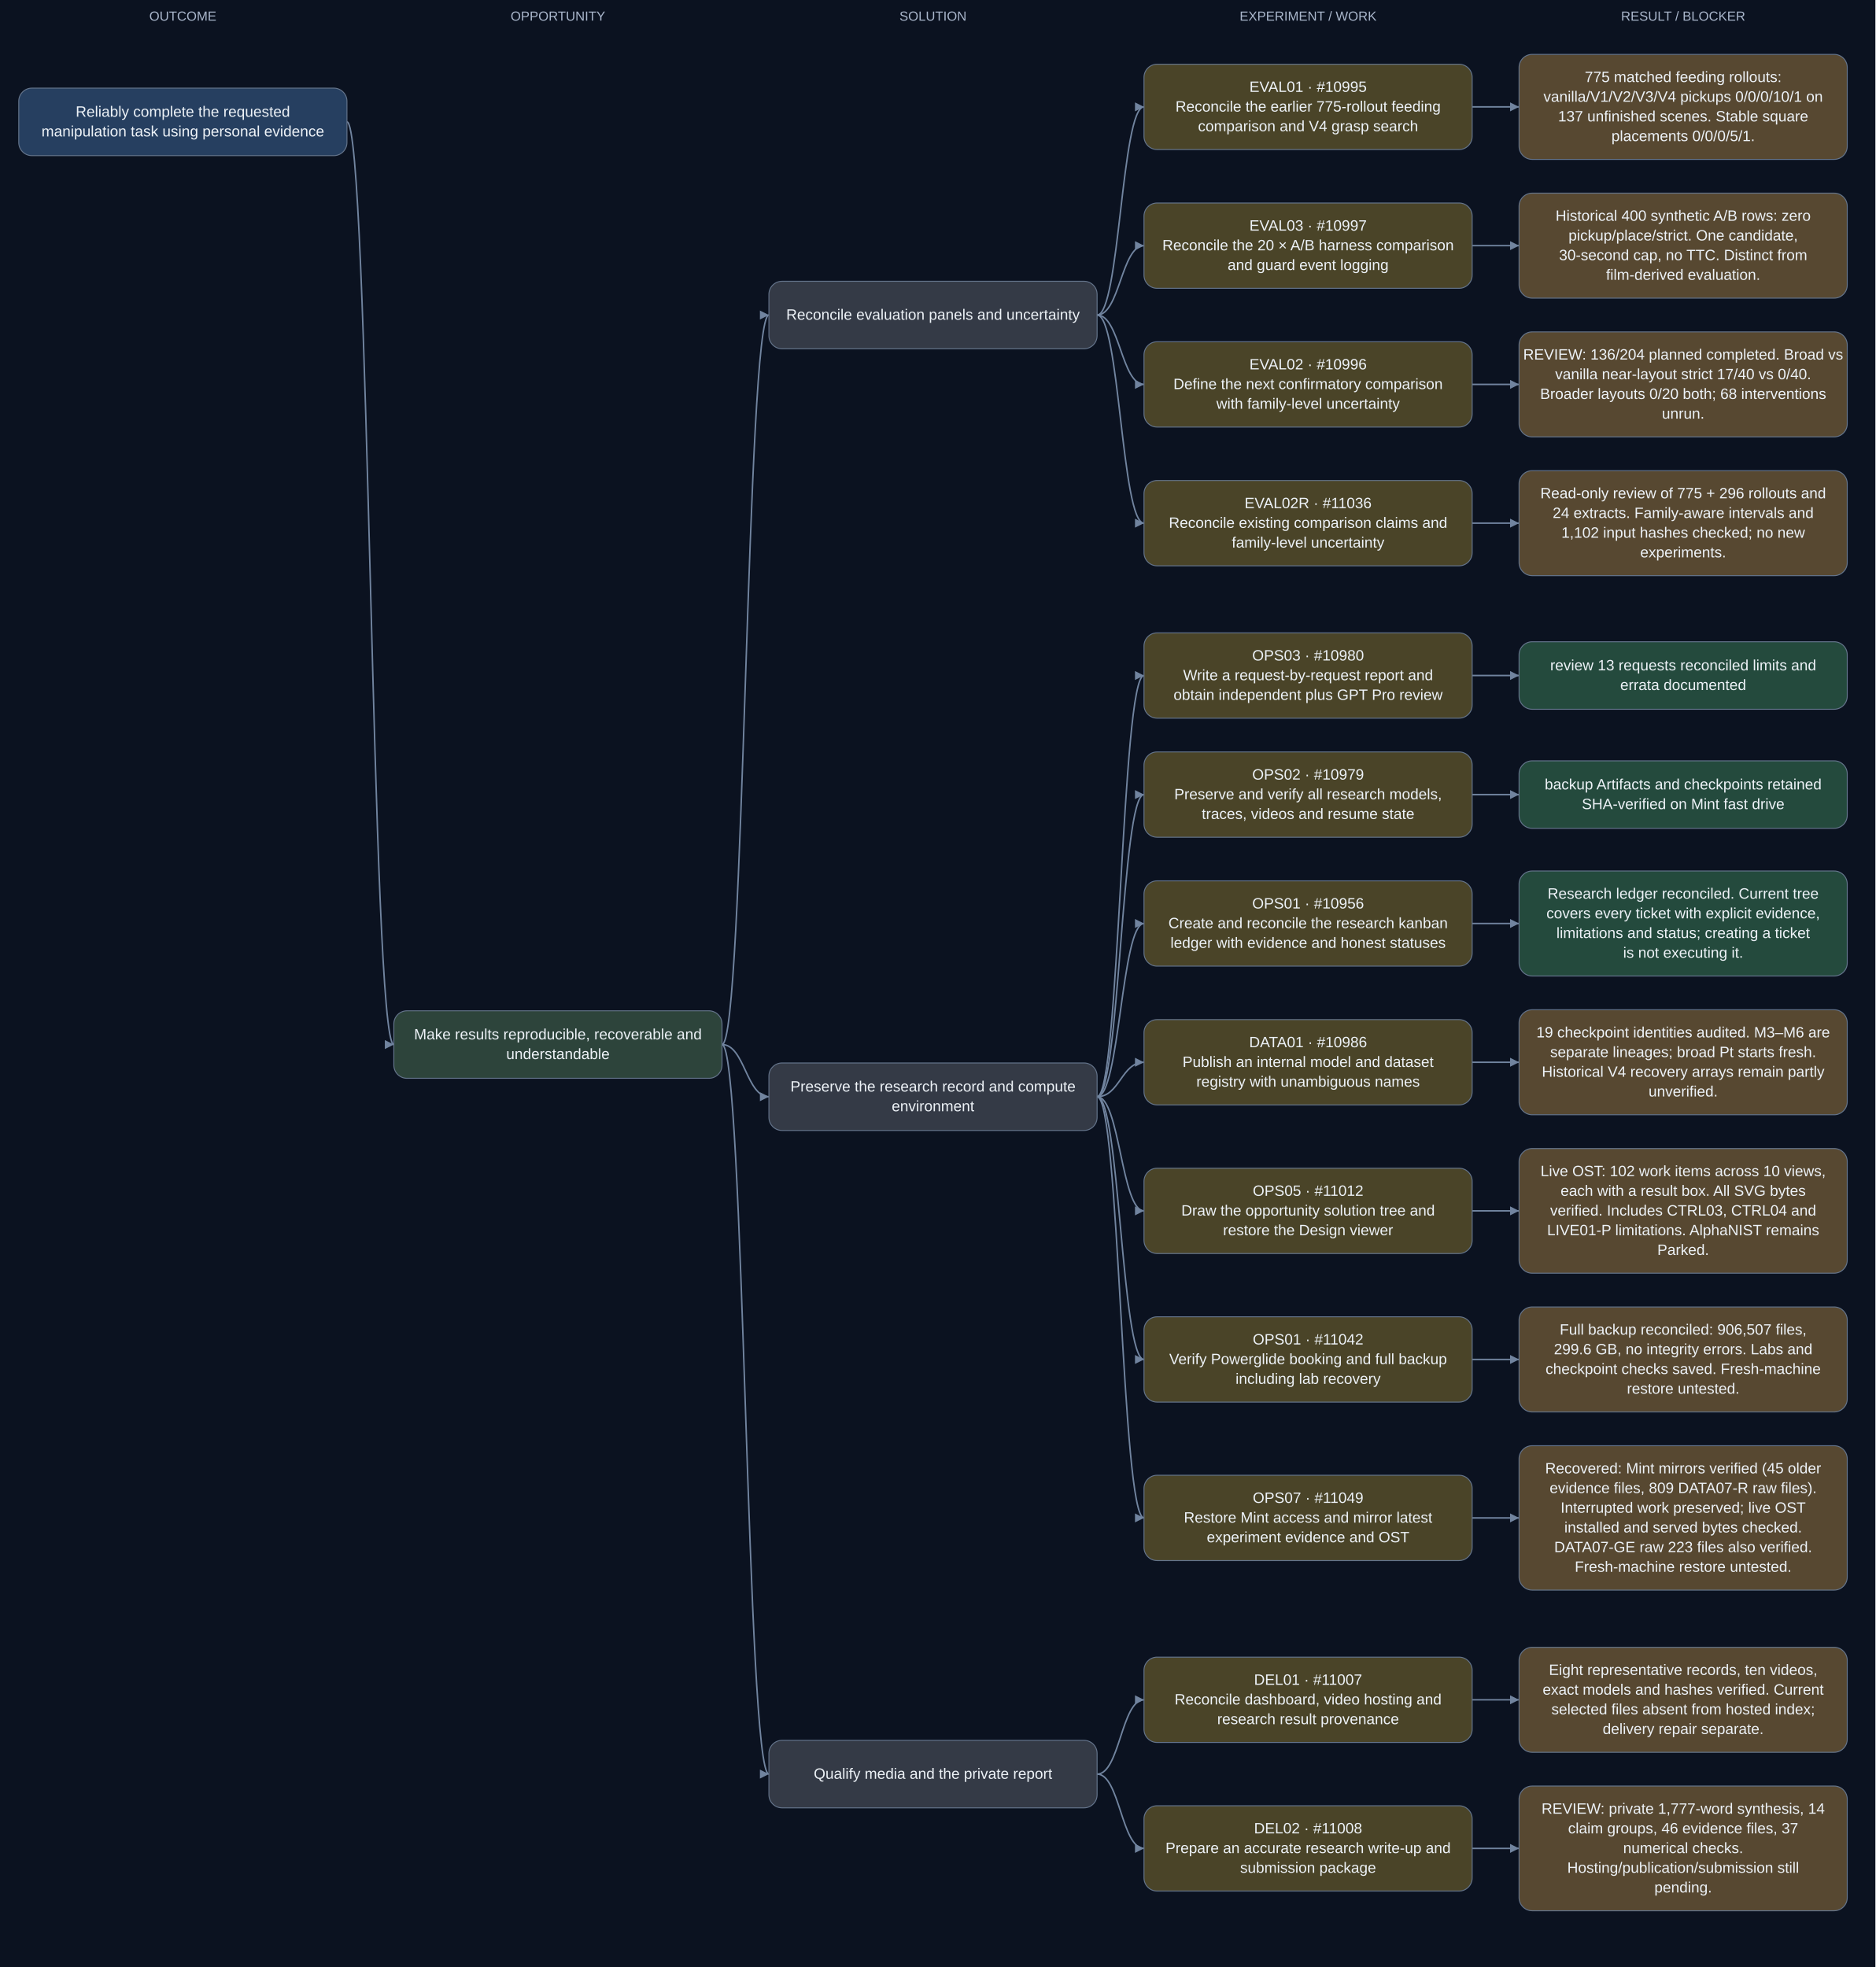
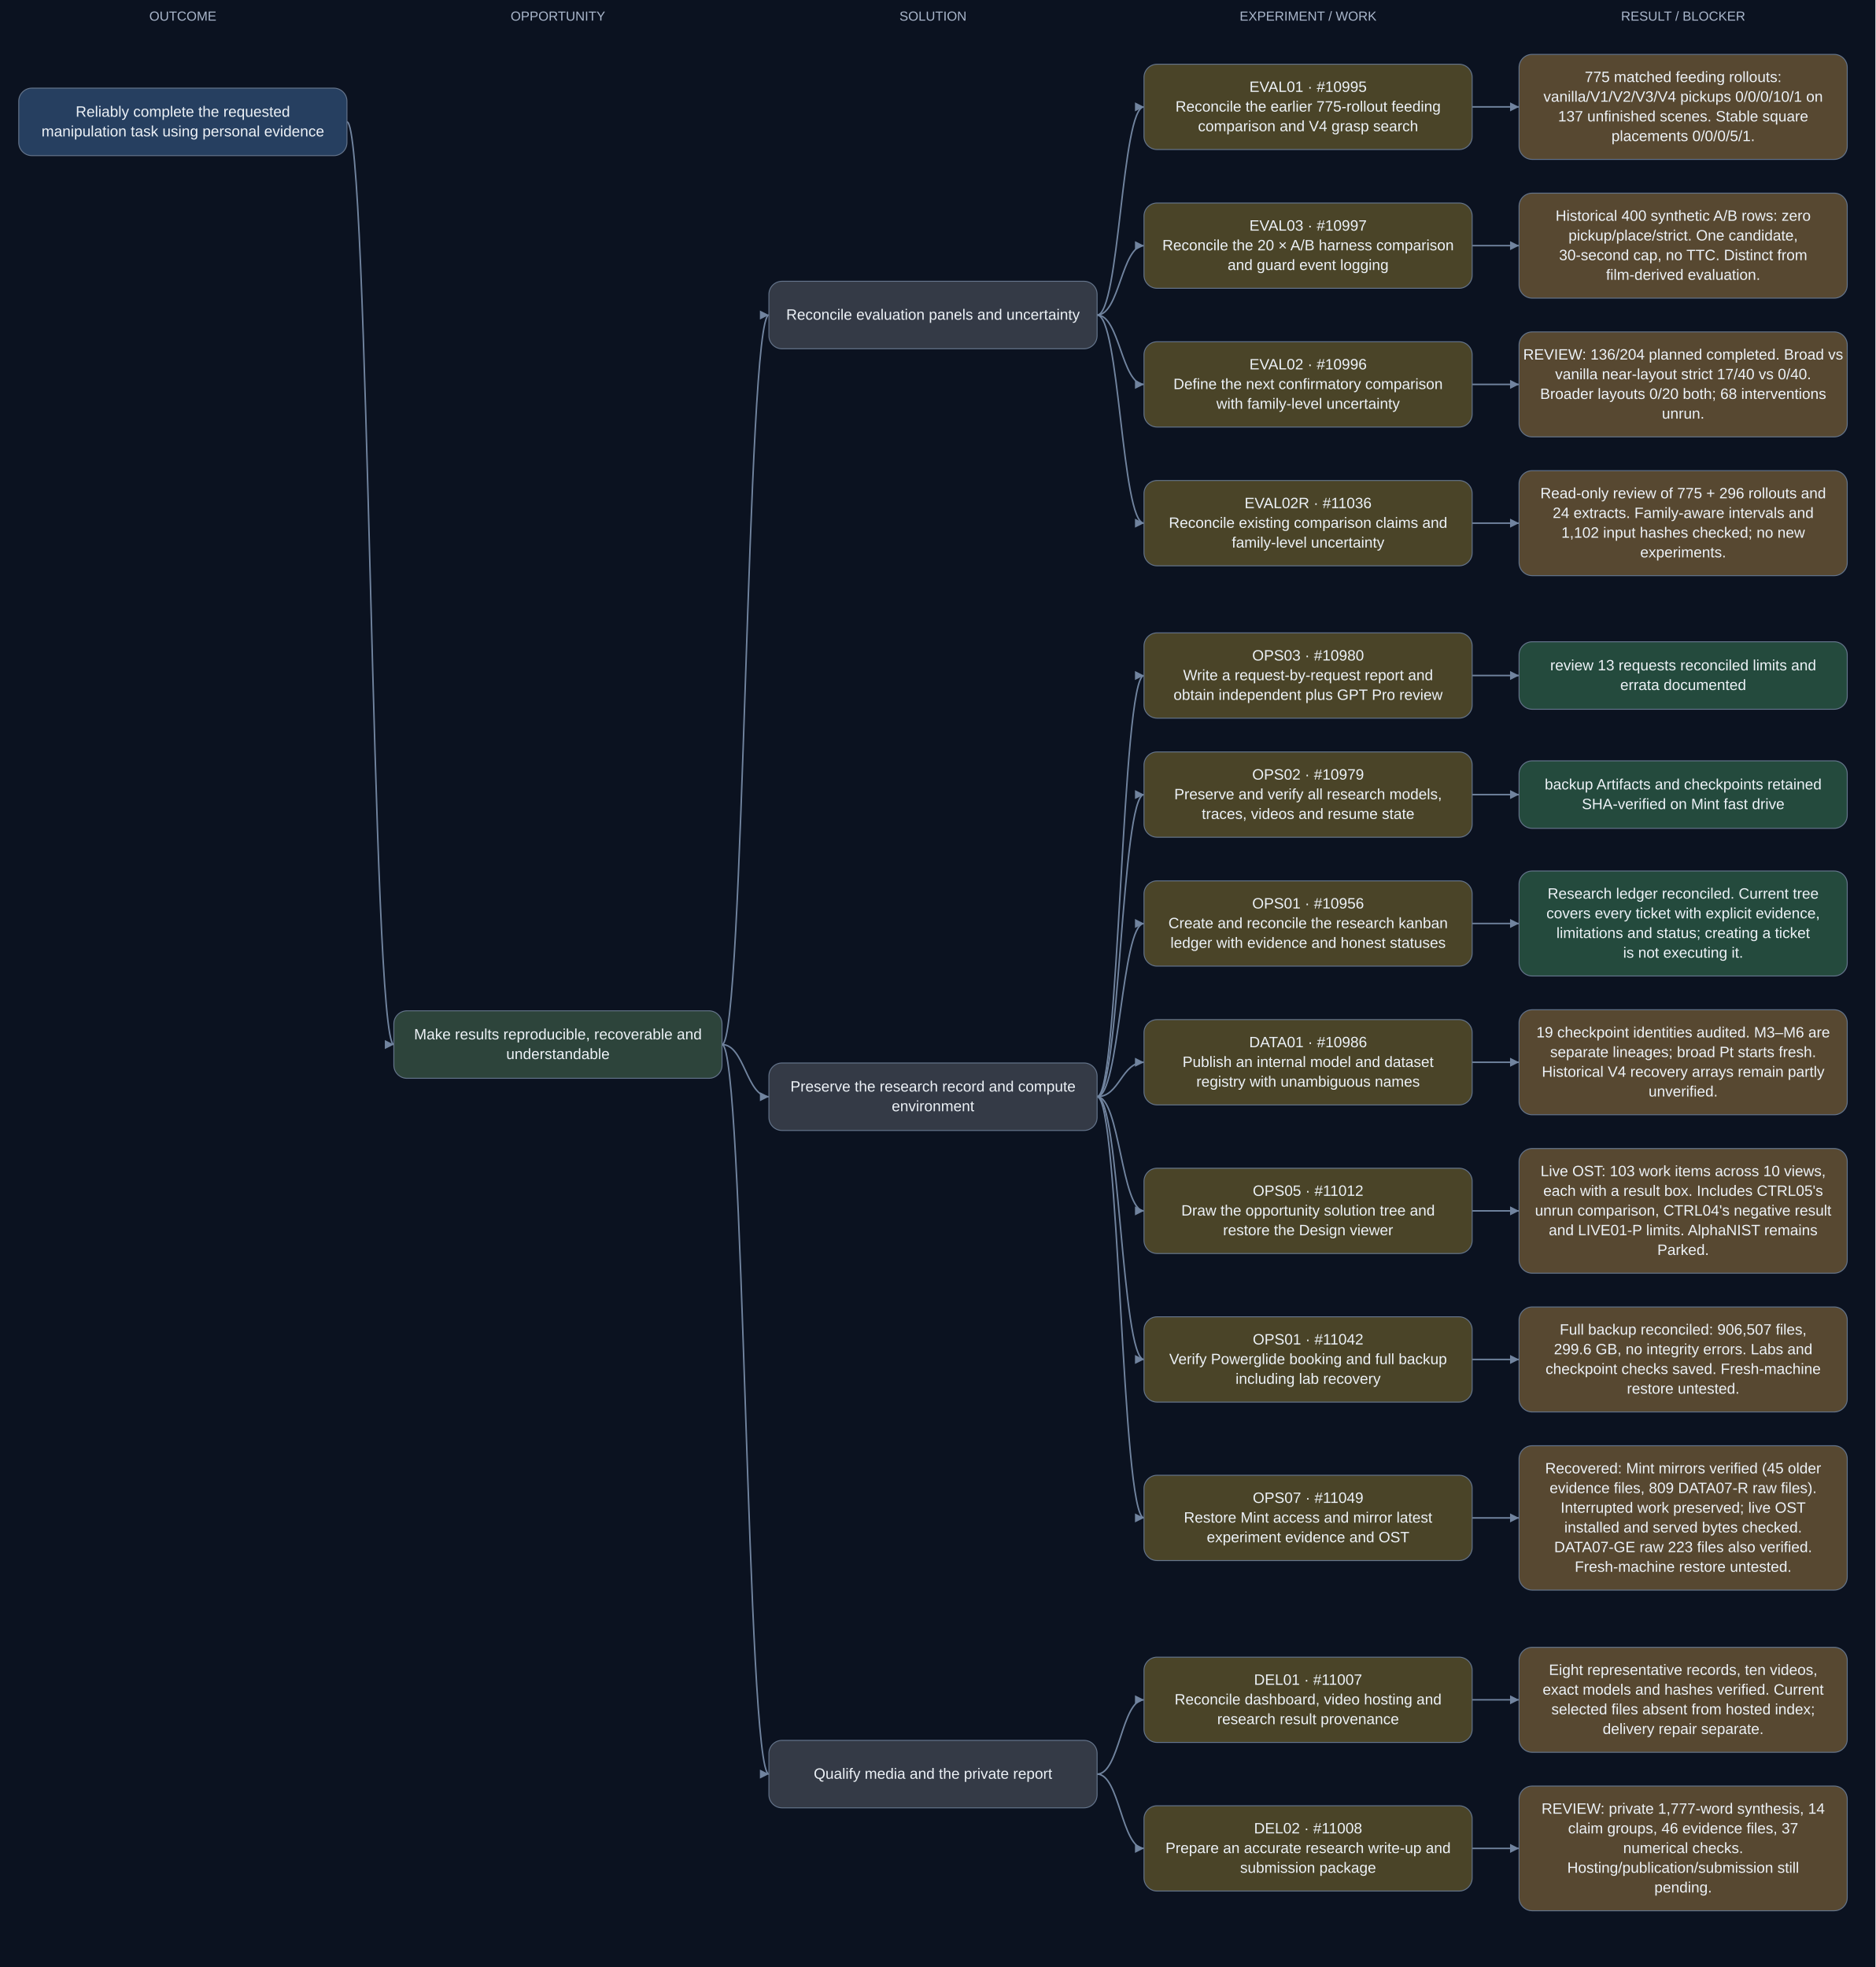
<svg xmlns="http://www.w3.org/2000/svg" width="2000" height="2098.0" viewBox="0 0 2000 2098.0" role="img" aria-label="Typhon opportunity solution tree: evidence">
  <rect width="2000" height="2098.0" fill="#0b1220" />
  <defs>
    <marker id="arrow" markerWidth="6" markerHeight="6" refX="6" refY="3" orient="auto">
      <path d="M0,0 L6,3 L0,6 Z" fill="#71849f" />
    </marker>
  </defs>
  <text x="195" y="22" text-anchor="middle" fill="#aab7cc" font-family="Arial,sans-serif" font-size="14">OUTCOME</text>
  <text x="595" y="22" text-anchor="middle" fill="#aab7cc" font-family="Arial,sans-serif" font-size="14">OPPORTUNITY</text>
  <text x="995" y="22" text-anchor="middle" fill="#aab7cc" font-family="Arial,sans-serif" font-size="14">SOLUTION</text>
  <text x="1395" y="22" text-anchor="middle" fill="#aab7cc" font-family="Arial,sans-serif" font-size="14">EXPERIMENT / WORK</text>
  <text x="1795" y="22" text-anchor="middle" fill="#aab7cc" font-family="Arial,sans-serif" font-size="14">RESULT / BLOCKER</text>
  <path d="M1170,336.0 C1194,336.0 1196,114.0 1220,114.0" fill="none" stroke="#71849f" stroke-width="1.6" marker-end="url(#arrow)" />
  <path d="M1570,114.0 C1594,114.0 1596,114.0 1620,114.0" fill="none" stroke="#71849f" stroke-width="1.6" marker-end="url(#arrow)" />
  <path d="M1170,336.0 C1194,336.0 1196,262.0 1220,262.0" fill="none" stroke="#71849f" stroke-width="1.6" marker-end="url(#arrow)" />
  <path d="M1570,262.0 C1594,262.0 1596,262.0 1620,262.0" fill="none" stroke="#71849f" stroke-width="1.6" marker-end="url(#arrow)" />
  <path d="M1170,336.0 C1194,336.0 1196,410.0 1220,410.0" fill="none" stroke="#71849f" stroke-width="1.6" marker-end="url(#arrow)" />
  <path d="M1570,410.0 C1594,410.0 1596,410.0 1620,410.0" fill="none" stroke="#71849f" stroke-width="1.6" marker-end="url(#arrow)" />
  <path d="M1170,336.0 C1194,336.0 1196,558.0 1220,558.0" fill="none" stroke="#71849f" stroke-width="1.6" marker-end="url(#arrow)" />
  <path d="M1570,558.0 C1594,558.0 1596,558.0 1620,558.0" fill="none" stroke="#71849f" stroke-width="1.6" marker-end="url(#arrow)" />
  <path d="M770,1114.12 C794,1114.12 796,336.0 820,336.0" fill="none" stroke="#71849f" stroke-width="1.6" marker-end="url(#arrow)" />
  <path d="M1170,1169.75 C1194,1169.75 1196,720.5 1220,720.5" fill="none" stroke="#71849f" stroke-width="1.6" marker-end="url(#arrow)" />
  <path d="M1570,720.5 C1594,720.5 1596,720.5 1620,720.5" fill="none" stroke="#71849f" stroke-width="1.6" marker-end="url(#arrow)" />
  <path d="M1170,1169.75 C1194,1169.75 1196,847.5 1220,847.5" fill="none" stroke="#71849f" stroke-width="1.6" marker-end="url(#arrow)" />
  <path d="M1570,847.5 C1594,847.5 1596,847.5 1620,847.5" fill="none" stroke="#71849f" stroke-width="1.6" marker-end="url(#arrow)" />
  <path d="M1170,1169.75 C1194,1169.75 1196,985.0 1220,985.0" fill="none" stroke="#71849f" stroke-width="1.6" marker-end="url(#arrow)" />
  <path d="M1570,985.0 C1594,985.0 1596,985.0 1620,985.0" fill="none" stroke="#71849f" stroke-width="1.6" marker-end="url(#arrow)" />
  <path d="M1170,1169.75 C1194,1169.75 1196,1133.0 1220,1133.0" fill="none" stroke="#71849f" stroke-width="1.6" marker-end="url(#arrow)" />
  <path d="M1570,1133.0 C1594,1133.0 1596,1133.0 1620,1133.0" fill="none" stroke="#71849f" stroke-width="1.6" marker-end="url(#arrow)" />
  <path d="M1170,1169.75 C1194,1169.75 1196,1291.5 1220,1291.5" fill="none" stroke="#71849f" stroke-width="1.6" marker-end="url(#arrow)" />
  <path d="M1570,1291.5 C1594,1291.5 1596,1291.5 1620,1291.5" fill="none" stroke="#71849f" stroke-width="1.6" marker-end="url(#arrow)" />
  <path d="M1170,1169.75 C1194,1169.75 1196,1450.0 1220,1450.0" fill="none" stroke="#71849f" stroke-width="1.6" marker-end="url(#arrow)" />
  <path d="M1570,1450.0 C1594,1450.0 1596,1450.0 1620,1450.0" fill="none" stroke="#71849f" stroke-width="1.6" marker-end="url(#arrow)" />
  <path d="M1170,1169.75 C1194,1169.75 1196,1619.0 1220,1619.0" fill="none" stroke="#71849f" stroke-width="1.6" marker-end="url(#arrow)" />
  <path d="M1570,1619.0 C1594,1619.0 1596,1619.0 1620,1619.0" fill="none" stroke="#71849f" stroke-width="1.6" marker-end="url(#arrow)" />
  <path d="M770,1114.12 C794,1114.12 796,1169.75 820,1169.75" fill="none" stroke="#71849f" stroke-width="1.6" marker-end="url(#arrow)" />
  <path d="M1170,1892.25 C1194,1892.25 1196,1813.0 1220,1813.0" fill="none" stroke="#71849f" stroke-width="1.6" marker-end="url(#arrow)" />
  <path d="M1570,1813.0 C1594,1813.0 1596,1813.0 1620,1813.0" fill="none" stroke="#71849f" stroke-width="1.6" marker-end="url(#arrow)" />
  <path d="M1170,1892.25 C1194,1892.25 1196,1971.5 1220,1971.5" fill="none" stroke="#71849f" stroke-width="1.6" marker-end="url(#arrow)" />
  <path d="M1570,1971.5 C1594,1971.5 1596,1971.5 1620,1971.5" fill="none" stroke="#71849f" stroke-width="1.6" marker-end="url(#arrow)" />
  <path d="M770,1114.12 C794,1114.12 796,1892.25 820,1892.25" fill="none" stroke="#71849f" stroke-width="1.6" marker-end="url(#arrow)" />
  <path d="M370,130.0 C394,130.0 396,1114.12 420,1114.12" fill="none" stroke="#71849f" stroke-width="1.6" marker-end="url(#arrow)" />
  <a href="http://127.0.0.1:4001/?project=typhon-research#ticket=10995" target="_blank">
    <g id="T10995">
      <rect x="1220" y="68.5" width="350" height="91" rx="14" fill="#4a4428" stroke="#64748b" />
      <text x="1395" y="98.0" text-anchor="middle" fill="#edf2f7" font-family="Arial,sans-serif" font-size="16">EVAL01 · #10995</text>
      <text x="1395" y="119.0" text-anchor="middle" fill="#edf2f7" font-family="Arial,sans-serif" font-size="16">Reconcile the earlier 775-rollout feeding</text>
      <text x="1395" y="140.0" text-anchor="middle" fill="#edf2f7" font-family="Arial,sans-serif" font-size="16">comparison and V4 grasp search</text>
    </g>
  </a>
  <g id="R10995">
    <rect x="1620" y="58.0" width="350" height="112" rx="14" fill="#574831" stroke="#64748b" />
    <text x="1795" y="87.5" text-anchor="middle" fill="#edf2f7" font-family="Arial,sans-serif" font-size="16">775 matched feeding rollouts:</text>
    <text x="1795" y="108.5" text-anchor="middle" fill="#edf2f7" font-family="Arial,sans-serif" font-size="16">vanilla/V1/V2/V3/V4 pickups 0/0/0/10/1 on</text>
    <text x="1795" y="129.5" text-anchor="middle" fill="#edf2f7" font-family="Arial,sans-serif" font-size="16">137 unfinished scenes. Stable square</text>
    <text x="1795" y="150.5" text-anchor="middle" fill="#edf2f7" font-family="Arial,sans-serif" font-size="16">placements 0/0/0/5/1.</text>
  </g>
  <a href="http://127.0.0.1:4001/?project=typhon-research#ticket=10997" target="_blank">
    <g id="T10997">
      <rect x="1220" y="216.5" width="350" height="91" rx="14" fill="#4a4428" stroke="#64748b" />
      <text x="1395" y="246.0" text-anchor="middle" fill="#edf2f7" font-family="Arial,sans-serif" font-size="16">EVAL03 · #10997</text>
      <text x="1395" y="267.0" text-anchor="middle" fill="#edf2f7" font-family="Arial,sans-serif" font-size="16">Reconcile the 20 × A/B harness comparison</text>
      <text x="1395" y="288.0" text-anchor="middle" fill="#edf2f7" font-family="Arial,sans-serif" font-size="16">and guard event logging</text>
    </g>
  </a>
  <g id="R10997">
    <rect x="1620" y="206.0" width="350" height="112" rx="14" fill="#574831" stroke="#64748b" />
    <text x="1795" y="235.5" text-anchor="middle" fill="#edf2f7" font-family="Arial,sans-serif" font-size="16">Historical 400 synthetic A/B rows: zero</text>
    <text x="1795" y="256.5" text-anchor="middle" fill="#edf2f7" font-family="Arial,sans-serif" font-size="16">pickup/place/strict. One candidate,</text>
    <text x="1795" y="277.5" text-anchor="middle" fill="#edf2f7" font-family="Arial,sans-serif" font-size="16">30-second cap, no TTC. Distinct from</text>
    <text x="1795" y="298.5" text-anchor="middle" fill="#edf2f7" font-family="Arial,sans-serif" font-size="16">film-derived evaluation.</text>
  </g>
  <a href="http://127.0.0.1:4001/?project=typhon-research#ticket=10996" target="_blank">
    <g id="T10996">
      <rect x="1220" y="364.5" width="350" height="91" rx="14" fill="#4a4428" stroke="#64748b" />
      <text x="1395" y="394.0" text-anchor="middle" fill="#edf2f7" font-family="Arial,sans-serif" font-size="16">EVAL02 · #10996</text>
      <text x="1395" y="415.0" text-anchor="middle" fill="#edf2f7" font-family="Arial,sans-serif" font-size="16">Define the next confirmatory comparison</text>
      <text x="1395" y="436.0" text-anchor="middle" fill="#edf2f7" font-family="Arial,sans-serif" font-size="16">with family-level uncertainty</text>
    </g>
  </a>
  <g id="R10996">
    <rect x="1620" y="354.0" width="350" height="112" rx="14" fill="#574831" stroke="#64748b" />
    <text x="1795" y="383.5" text-anchor="middle" fill="#edf2f7" font-family="Arial,sans-serif" font-size="16">REVIEW: 136/204 planned completed. Broad vs</text>
    <text x="1795" y="404.5" text-anchor="middle" fill="#edf2f7" font-family="Arial,sans-serif" font-size="16">vanilla near-layout strict 17/40 vs 0/40.</text>
    <text x="1795" y="425.5" text-anchor="middle" fill="#edf2f7" font-family="Arial,sans-serif" font-size="16">Broader layouts 0/20 both; 68 interventions</text>
    <text x="1795" y="446.5" text-anchor="middle" fill="#edf2f7" font-family="Arial,sans-serif" font-size="16">unrun.</text>
  </g>
  <a href="http://127.0.0.1:4001/?project=typhon-research#ticket=11036" target="_blank">
    <g id="T11036">
      <rect x="1220" y="512.5" width="350" height="91" rx="14" fill="#4a4428" stroke="#64748b" />
      <text x="1395" y="542.0" text-anchor="middle" fill="#edf2f7" font-family="Arial,sans-serif" font-size="16">EVAL02R · #11036</text>
      <text x="1395" y="563.0" text-anchor="middle" fill="#edf2f7" font-family="Arial,sans-serif" font-size="16">Reconcile existing comparison claims and</text>
      <text x="1395" y="584.0" text-anchor="middle" fill="#edf2f7" font-family="Arial,sans-serif" font-size="16">family-level uncertainty</text>
    </g>
  </a>
  <g id="R11036">
    <rect x="1620" y="502.0" width="350" height="112" rx="14" fill="#574831" stroke="#64748b" />
    <text x="1795" y="531.5" text-anchor="middle" fill="#edf2f7" font-family="Arial,sans-serif" font-size="16">Read-only review of 775 + 296 rollouts and</text>
    <text x="1795" y="552.5" text-anchor="middle" fill="#edf2f7" font-family="Arial,sans-serif" font-size="16">24 extracts. Family-aware intervals and</text>
    <text x="1795" y="573.5" text-anchor="middle" fill="#edf2f7" font-family="Arial,sans-serif" font-size="16">1,102 input hashes checked; no new</text>
    <text x="1795" y="594.5" text-anchor="middle" fill="#edf2f7" font-family="Arial,sans-serif" font-size="16">experiments.</text>
  </g>
  <g id="S_evidence_0">
    <rect x="820" y="300.0" width="350" height="72" rx="14" fill="#343a46" stroke="#64748b" />
    <text x="995" y="341.0" text-anchor="middle" fill="#edf2f7" font-family="Arial,sans-serif" font-size="16">Reconcile evaluation panels and uncertainty</text>
  </g>
  <a href="http://127.0.0.1:4001/?project=typhon-research#ticket=10980" target="_blank">
    <g id="T10980">
      <rect x="1220" y="675.0" width="350" height="91" rx="14" fill="#4a4428" stroke="#64748b" />
      <text x="1395" y="704.5" text-anchor="middle" fill="#edf2f7" font-family="Arial,sans-serif" font-size="16">OPS03 · #10980</text>
      <text x="1395" y="725.5" text-anchor="middle" fill="#edf2f7" font-family="Arial,sans-serif" font-size="16">Write a request-by-request report and</text>
      <text x="1395" y="746.5" text-anchor="middle" fill="#edf2f7" font-family="Arial,sans-serif" font-size="16">obtain independent plus GPT Pro review</text>
    </g>
  </a>
  <g id="R10980">
    <rect x="1620" y="684.5" width="350" height="72" rx="14" fill="#244a3d" stroke="#64748b" />
    <text x="1795" y="715.0" text-anchor="middle" fill="#edf2f7" font-family="Arial,sans-serif" font-size="16">review 13 requests reconciled limits and</text>
    <text x="1795" y="736.0" text-anchor="middle" fill="#edf2f7" font-family="Arial,sans-serif" font-size="16">errata documented</text>
  </g>
  <a href="http://127.0.0.1:4001/?project=typhon-research#ticket=10979" target="_blank">
    <g id="T10979">
      <rect x="1220" y="802.0" width="350" height="91" rx="14" fill="#4a4428" stroke="#64748b" />
      <text x="1395" y="831.5" text-anchor="middle" fill="#edf2f7" font-family="Arial,sans-serif" font-size="16">OPS02 · #10979</text>
      <text x="1395" y="852.5" text-anchor="middle" fill="#edf2f7" font-family="Arial,sans-serif" font-size="16">Preserve and verify all research models,</text>
      <text x="1395" y="873.5" text-anchor="middle" fill="#edf2f7" font-family="Arial,sans-serif" font-size="16">traces, videos and resume state</text>
    </g>
  </a>
  <g id="R10979">
    <rect x="1620" y="811.5" width="350" height="72" rx="14" fill="#244a3d" stroke="#64748b" />
    <text x="1795" y="842.0" text-anchor="middle" fill="#edf2f7" font-family="Arial,sans-serif" font-size="16">backup Artifacts and checkpoints retained</text>
    <text x="1795" y="863.0" text-anchor="middle" fill="#edf2f7" font-family="Arial,sans-serif" font-size="16">SHA-verified on Mint fast drive</text>
  </g>
  <a href="http://127.0.0.1:4001/?project=typhon-research#ticket=10956" target="_blank">
    <g id="T10956">
      <rect x="1220" y="939.5" width="350" height="91" rx="14" fill="#4a4428" stroke="#64748b" />
      <text x="1395" y="969.0" text-anchor="middle" fill="#edf2f7" font-family="Arial,sans-serif" font-size="16">OPS01 · #10956</text>
      <text x="1395" y="990.0" text-anchor="middle" fill="#edf2f7" font-family="Arial,sans-serif" font-size="16">Create and reconcile the research kanban</text>
      <text x="1395" y="1011.0" text-anchor="middle" fill="#edf2f7" font-family="Arial,sans-serif" font-size="16">ledger with evidence and honest statuses</text>
    </g>
  </a>
  <g id="R10956">
    <rect x="1620" y="929.0" width="350" height="112" rx="14" fill="#244a3d" stroke="#64748b" />
    <text x="1795" y="958.5" text-anchor="middle" fill="#edf2f7" font-family="Arial,sans-serif" font-size="16">Research ledger reconciled. Current tree</text>
    <text x="1795" y="979.5" text-anchor="middle" fill="#edf2f7" font-family="Arial,sans-serif" font-size="16">covers every ticket with explicit evidence,</text>
    <text x="1795" y="1000.5" text-anchor="middle" fill="#edf2f7" font-family="Arial,sans-serif" font-size="16">limitations and status; creating a ticket</text>
    <text x="1795" y="1021.5" text-anchor="middle" fill="#edf2f7" font-family="Arial,sans-serif" font-size="16">is not executing it.</text>
  </g>
  <a href="http://127.0.0.1:4001/?project=typhon-research#ticket=10986" target="_blank">
    <g id="T10986">
      <rect x="1220" y="1087.5" width="350" height="91" rx="14" fill="#4a4428" stroke="#64748b" />
      <text x="1395" y="1117.0" text-anchor="middle" fill="#edf2f7" font-family="Arial,sans-serif" font-size="16">DATA01 · #10986</text>
      <text x="1395" y="1138.0" text-anchor="middle" fill="#edf2f7" font-family="Arial,sans-serif" font-size="16">Publish an internal model and dataset</text>
      <text x="1395" y="1159.0" text-anchor="middle" fill="#edf2f7" font-family="Arial,sans-serif" font-size="16">registry with unambiguous names</text>
    </g>
  </a>
  <g id="R10986">
    <rect x="1620" y="1077.0" width="350" height="112" rx="14" fill="#574831" stroke="#64748b" />
    <text x="1795" y="1106.5" text-anchor="middle" fill="#edf2f7" font-family="Arial,sans-serif" font-size="16">19 checkpoint identities audited. M3–M6 are</text>
    <text x="1795" y="1127.5" text-anchor="middle" fill="#edf2f7" font-family="Arial,sans-serif" font-size="16">separate lineages; broad Pt starts fresh.</text>
    <text x="1795" y="1148.5" text-anchor="middle" fill="#edf2f7" font-family="Arial,sans-serif" font-size="16">Historical V4 recovery arrays remain partly</text>
    <text x="1795" y="1169.5" text-anchor="middle" fill="#edf2f7" font-family="Arial,sans-serif" font-size="16">unverified.</text>
  </g>
  <a href="http://127.0.0.1:4001/?project=typhon-research#ticket=11012" target="_blank">
    <g id="T11012">
      <rect x="1220" y="1246.0" width="350" height="91" rx="14" fill="#4a4428" stroke="#64748b" />
      <text x="1395" y="1275.5" text-anchor="middle" fill="#edf2f7" font-family="Arial,sans-serif" font-size="16">OPS05 · #11012</text>
      <text x="1395" y="1296.5" text-anchor="middle" fill="#edf2f7" font-family="Arial,sans-serif" font-size="16">Draw the opportunity solution tree and</text>
      <text x="1395" y="1317.5" text-anchor="middle" fill="#edf2f7" font-family="Arial,sans-serif" font-size="16">restore the Design viewer</text>
    </g>
  </a>
  <g id="R11012">
    <rect x="1620" y="1225.0" width="350" height="133" rx="14" fill="#574831" stroke="#64748b" />
-     <text x="1795" y="1254.5" text-anchor="middle" fill="#edf2f7" font-family="Arial,sans-serif" font-size="16">Live OST: 102 work items across 10 views,</text>
-     <text x="1795" y="1275.5" text-anchor="middle" fill="#edf2f7" font-family="Arial,sans-serif" font-size="16">each with a result box. All SVG bytes</text>
-     <text x="1795" y="1296.5" text-anchor="middle" fill="#edf2f7" font-family="Arial,sans-serif" font-size="16">verified. Includes CTRL03, CTRL04 and</text>
-     <text x="1795" y="1317.5" text-anchor="middle" fill="#edf2f7" font-family="Arial,sans-serif" font-size="16">LIVE01-P limitations. AlphaNIST remains</text>
+     <text x="1795" y="1254.5" text-anchor="middle" fill="#edf2f7" font-family="Arial,sans-serif" font-size="16">Live OST: 103 work items across 10 views,</text>
+     <text x="1795" y="1275.5" text-anchor="middle" fill="#edf2f7" font-family="Arial,sans-serif" font-size="16">each with a result box. Includes CTRL05's</text>
+     <text x="1795" y="1296.5" text-anchor="middle" fill="#edf2f7" font-family="Arial,sans-serif" font-size="16">unrun comparison, CTRL04's negative result</text>
+     <text x="1795" y="1317.5" text-anchor="middle" fill="#edf2f7" font-family="Arial,sans-serif" font-size="16">and LIVE01-P limits. AlphaNIST remains</text>
    <text x="1795" y="1338.5" text-anchor="middle" fill="#edf2f7" font-family="Arial,sans-serif" font-size="16">Parked.</text>
  </g>
  <a href="http://127.0.0.1:4001/?project=typhon-research#ticket=11042" target="_blank">
    <g id="T11042">
      <rect x="1220" y="1404.5" width="350" height="91" rx="14" fill="#4a4428" stroke="#64748b" />
      <text x="1395" y="1434.0" text-anchor="middle" fill="#edf2f7" font-family="Arial,sans-serif" font-size="16">OPS01 · #11042</text>
      <text x="1395" y="1455.0" text-anchor="middle" fill="#edf2f7" font-family="Arial,sans-serif" font-size="16">Verify Powerglide booking and full backup</text>
      <text x="1395" y="1476.0" text-anchor="middle" fill="#edf2f7" font-family="Arial,sans-serif" font-size="16">including lab recovery</text>
    </g>
  </a>
  <g id="R11042">
    <rect x="1620" y="1394.0" width="350" height="112" rx="14" fill="#574831" stroke="#64748b" />
    <text x="1795" y="1423.5" text-anchor="middle" fill="#edf2f7" font-family="Arial,sans-serif" font-size="16">Full backup reconciled: 906,507 files,</text>
    <text x="1795" y="1444.5" text-anchor="middle" fill="#edf2f7" font-family="Arial,sans-serif" font-size="16">299.6 GB, no integrity errors. Labs and</text>
    <text x="1795" y="1465.5" text-anchor="middle" fill="#edf2f7" font-family="Arial,sans-serif" font-size="16">checkpoint checks saved. Fresh-machine</text>
    <text x="1795" y="1486.5" text-anchor="middle" fill="#edf2f7" font-family="Arial,sans-serif" font-size="16">restore untested.</text>
  </g>
  <a href="http://127.0.0.1:4001/?project=typhon-research#ticket=11049" target="_blank">
    <g id="T11049">
      <rect x="1220" y="1573.5" width="350" height="91" rx="14" fill="#4a4428" stroke="#64748b" />
      <text x="1395" y="1603.0" text-anchor="middle" fill="#edf2f7" font-family="Arial,sans-serif" font-size="16">OPS07 · #11049</text>
      <text x="1395" y="1624.0" text-anchor="middle" fill="#edf2f7" font-family="Arial,sans-serif" font-size="16">Restore Mint access and mirror latest</text>
      <text x="1395" y="1645.0" text-anchor="middle" fill="#edf2f7" font-family="Arial,sans-serif" font-size="16">experiment evidence and OST</text>
    </g>
  </a>
  <g id="R11049">
    <rect x="1620" y="1542.0" width="350" height="154" rx="14" fill="#574831" stroke="#64748b" />
    <text x="1795" y="1571.5" text-anchor="middle" fill="#edf2f7" font-family="Arial,sans-serif" font-size="16">Recovered: Mint mirrors verified (45 older</text>
    <text x="1795" y="1592.5" text-anchor="middle" fill="#edf2f7" font-family="Arial,sans-serif" font-size="16">evidence files, 809 DATA07-R raw files).</text>
    <text x="1795" y="1613.5" text-anchor="middle" fill="#edf2f7" font-family="Arial,sans-serif" font-size="16">Interrupted work preserved; live OST</text>
    <text x="1795" y="1634.5" text-anchor="middle" fill="#edf2f7" font-family="Arial,sans-serif" font-size="16">installed and served bytes checked.</text>
    <text x="1795" y="1655.5" text-anchor="middle" fill="#edf2f7" font-family="Arial,sans-serif" font-size="16">DATA07-GE raw 223 files also verified.</text>
    <text x="1795" y="1676.5" text-anchor="middle" fill="#edf2f7" font-family="Arial,sans-serif" font-size="16">Fresh-machine restore untested.</text>
  </g>
  <g id="S_evidence_1">
    <rect x="820" y="1133.75" width="350" height="72" rx="14" fill="#343a46" stroke="#64748b" />
    <text x="995" y="1164.25" text-anchor="middle" fill="#edf2f7" font-family="Arial,sans-serif" font-size="16">Preserve the research record and compute</text>
    <text x="995" y="1185.25" text-anchor="middle" fill="#edf2f7" font-family="Arial,sans-serif" font-size="16">environment</text>
  </g>
  <a href="http://127.0.0.1:4001/?project=typhon-research#ticket=11007" target="_blank">
    <g id="T11007">
      <rect x="1220" y="1767.5" width="350" height="91" rx="14" fill="#4a4428" stroke="#64748b" />
      <text x="1395" y="1797.0" text-anchor="middle" fill="#edf2f7" font-family="Arial,sans-serif" font-size="16">DEL01 · #11007</text>
      <text x="1395" y="1818.0" text-anchor="middle" fill="#edf2f7" font-family="Arial,sans-serif" font-size="16">Reconcile dashboard, video hosting and</text>
      <text x="1395" y="1839.0" text-anchor="middle" fill="#edf2f7" font-family="Arial,sans-serif" font-size="16">research result provenance</text>
    </g>
  </a>
  <g id="R11007">
    <rect x="1620" y="1757.0" width="350" height="112" rx="14" fill="#574831" stroke="#64748b" />
    <text x="1795" y="1786.5" text-anchor="middle" fill="#edf2f7" font-family="Arial,sans-serif" font-size="16">Eight representative records, ten videos,</text>
    <text x="1795" y="1807.5" text-anchor="middle" fill="#edf2f7" font-family="Arial,sans-serif" font-size="16">exact models and hashes verified. Current</text>
    <text x="1795" y="1828.5" text-anchor="middle" fill="#edf2f7" font-family="Arial,sans-serif" font-size="16">selected files absent from hosted index;</text>
    <text x="1795" y="1849.5" text-anchor="middle" fill="#edf2f7" font-family="Arial,sans-serif" font-size="16">delivery repair separate.</text>
  </g>
  <a href="http://127.0.0.1:4001/?project=typhon-research#ticket=11008" target="_blank">
    <g id="T11008">
      <rect x="1220" y="1926.0" width="350" height="91" rx="14" fill="#4a4428" stroke="#64748b" />
      <text x="1395" y="1955.5" text-anchor="middle" fill="#edf2f7" font-family="Arial,sans-serif" font-size="16">DEL02 · #11008</text>
      <text x="1395" y="1976.5" text-anchor="middle" fill="#edf2f7" font-family="Arial,sans-serif" font-size="16">Prepare an accurate research write-up and</text>
      <text x="1395" y="1997.5" text-anchor="middle" fill="#edf2f7" font-family="Arial,sans-serif" font-size="16">submission package</text>
    </g>
  </a>
  <g id="R11008">
    <rect x="1620" y="1905.0" width="350" height="133" rx="14" fill="#574831" stroke="#64748b" />
    <text x="1795" y="1934.5" text-anchor="middle" fill="#edf2f7" font-family="Arial,sans-serif" font-size="16">REVIEW: private 1,777-word synthesis, 14</text>
    <text x="1795" y="1955.5" text-anchor="middle" fill="#edf2f7" font-family="Arial,sans-serif" font-size="16">claim groups, 46 evidence files, 37</text>
    <text x="1795" y="1976.5" text-anchor="middle" fill="#edf2f7" font-family="Arial,sans-serif" font-size="16">numerical checks.</text>
    <text x="1795" y="1997.5" text-anchor="middle" fill="#edf2f7" font-family="Arial,sans-serif" font-size="16">Hosting/publication/submission still</text>
    <text x="1795" y="2018.5" text-anchor="middle" fill="#edf2f7" font-family="Arial,sans-serif" font-size="16">pending.</text>
  </g>
  <g id="S_evidence_2">
    <rect x="820" y="1856.25" width="350" height="72" rx="14" fill="#343a46" stroke="#64748b" />
    <text x="995" y="1897.25" text-anchor="middle" fill="#edf2f7" font-family="Arial,sans-serif" font-size="16">Qualify media and the private report</text>
  </g>
  <g id="O_evidence">
    <rect x="420" y="1078.12" width="350" height="72" rx="14" fill="#2d443b" stroke="#64748b" />
    <text x="595" y="1108.62" text-anchor="middle" fill="#edf2f7" font-family="Arial,sans-serif" font-size="16">Make results reproducible, recoverable and</text>
    <text x="595" y="1129.62" text-anchor="middle" fill="#edf2f7" font-family="Arial,sans-serif" font-size="16">understandable</text>
  </g>
  <g id="outcome">
    <rect x="20" y="94.0" width="350" height="72" rx="14" fill="#263f60" stroke="#64748b" />
    <text x="195" y="124.5" text-anchor="middle" fill="#edf2f7" font-family="Arial,sans-serif" font-size="16">Reliably complete the requested</text>
    <text x="195" y="145.5" text-anchor="middle" fill="#edf2f7" font-family="Arial,sans-serif" font-size="16">manipulation task using personal evidence</text>
  </g>
</svg>
